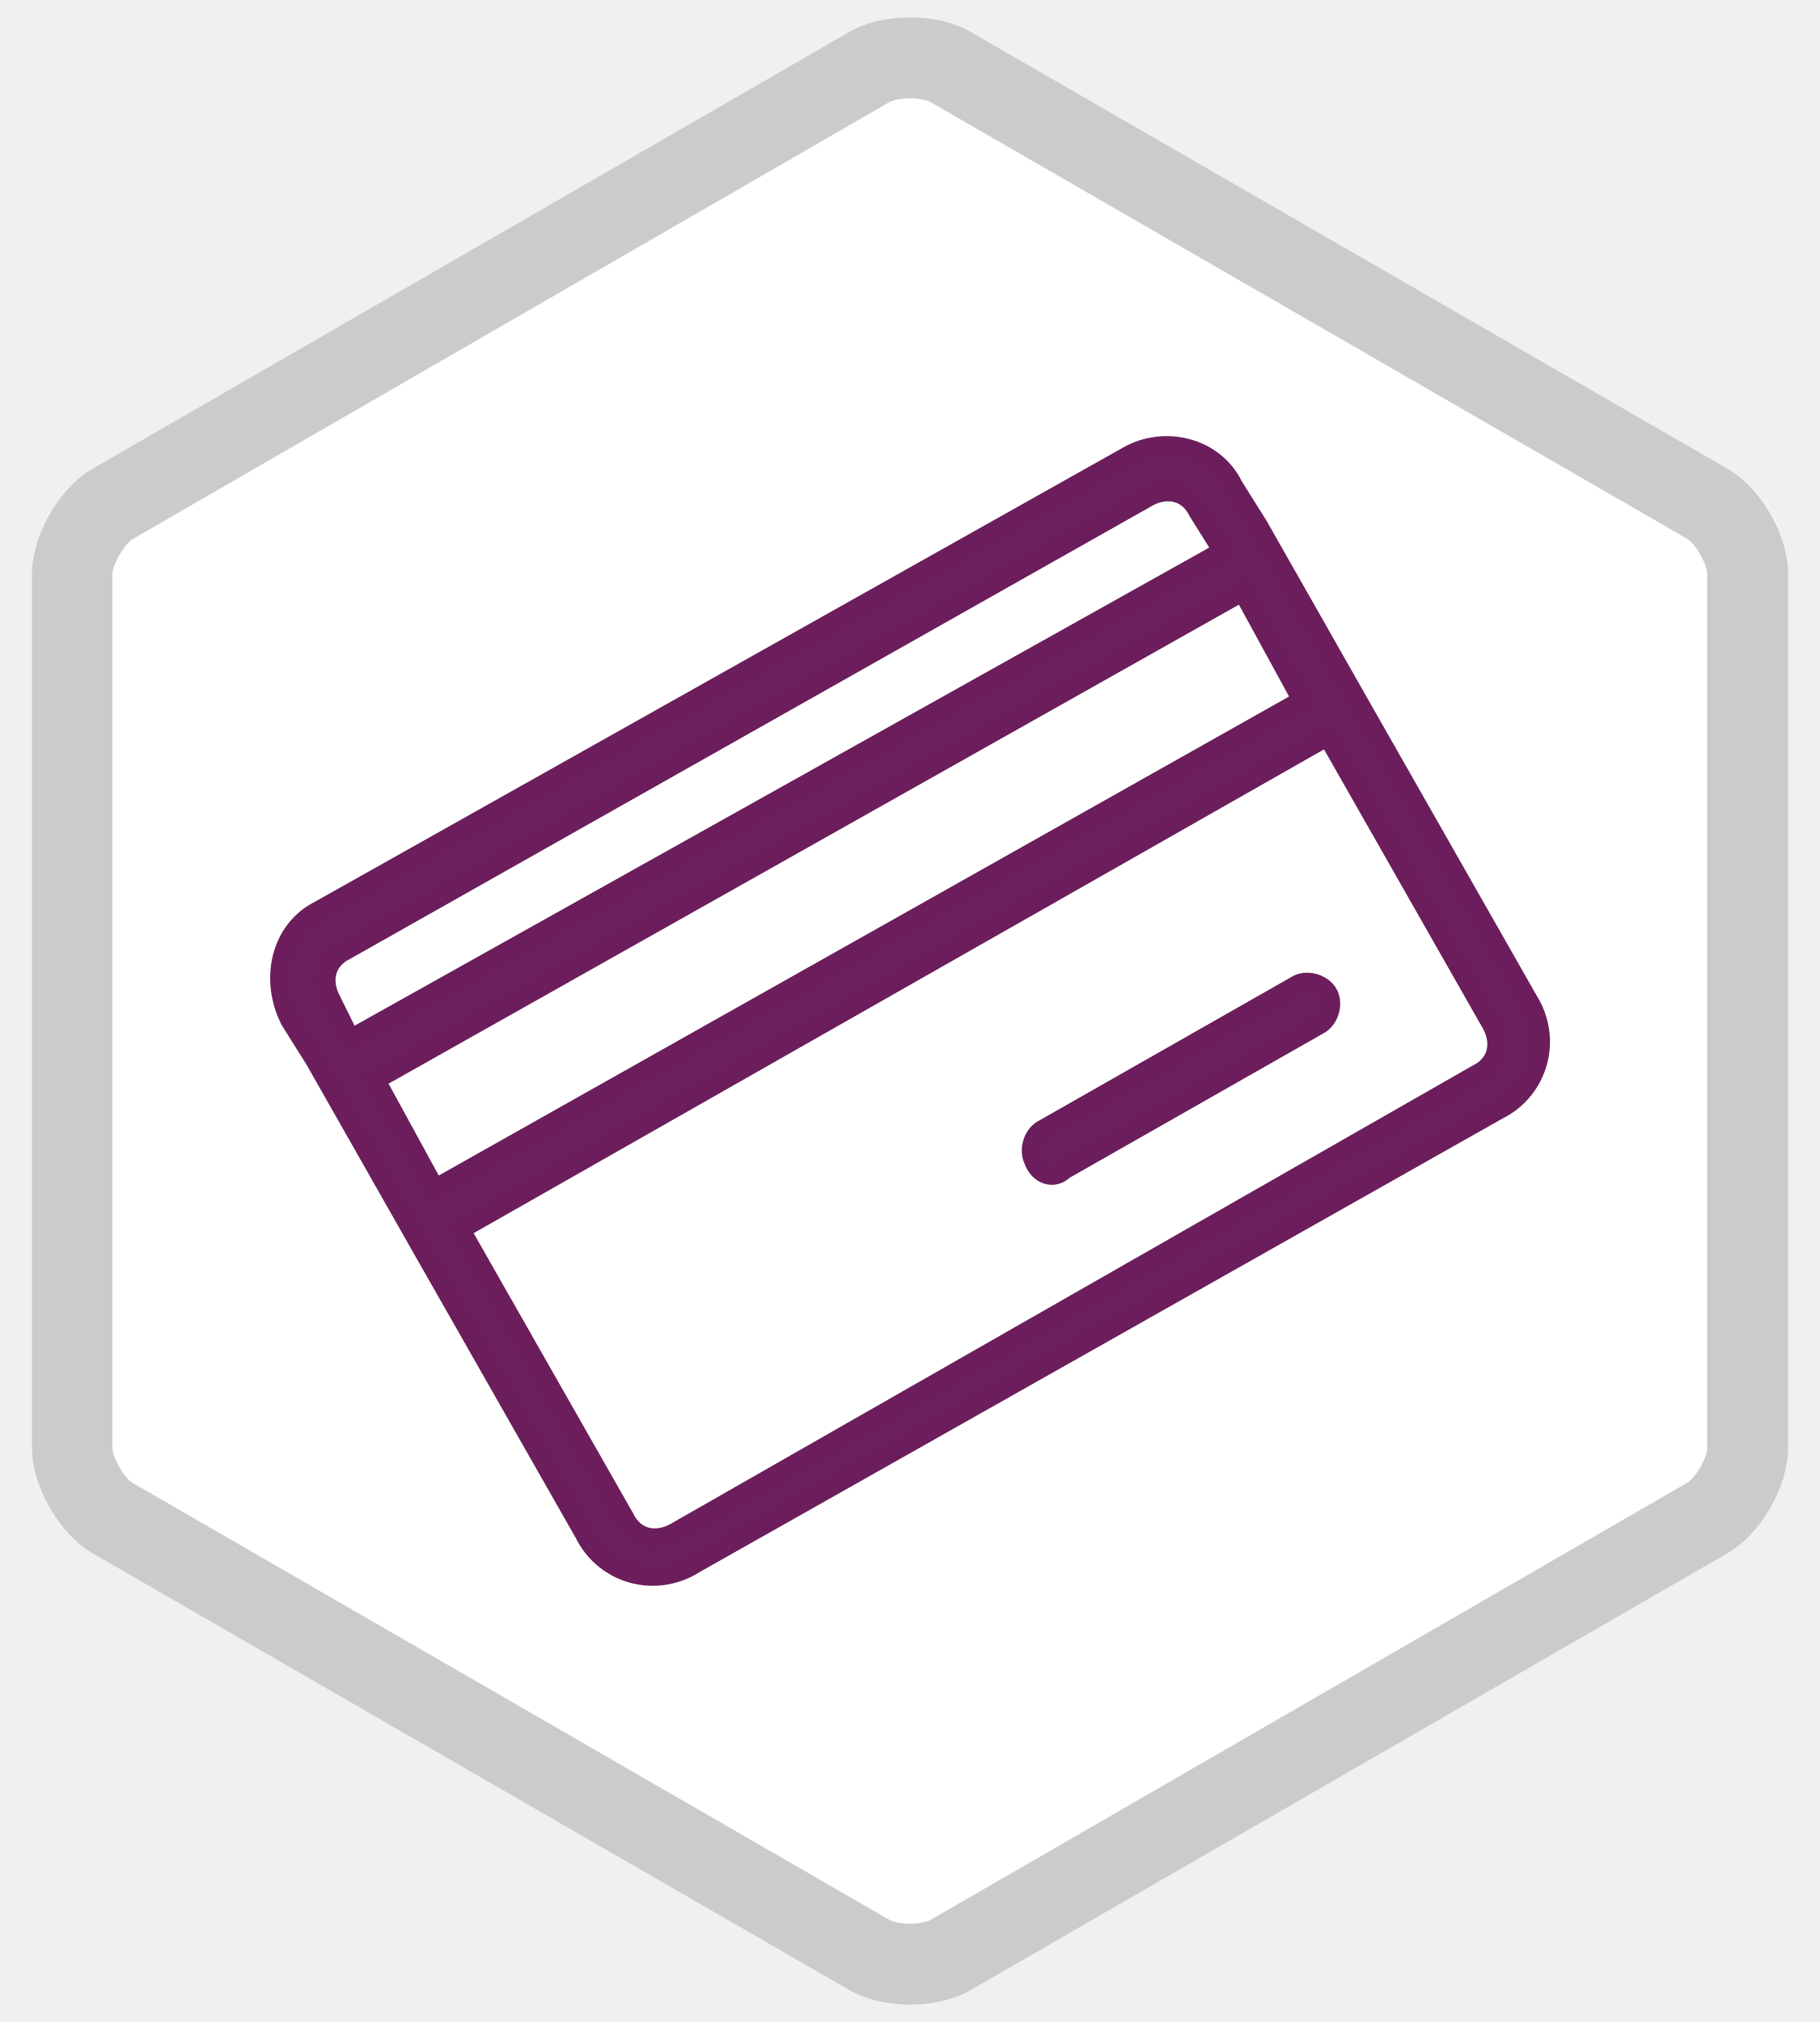
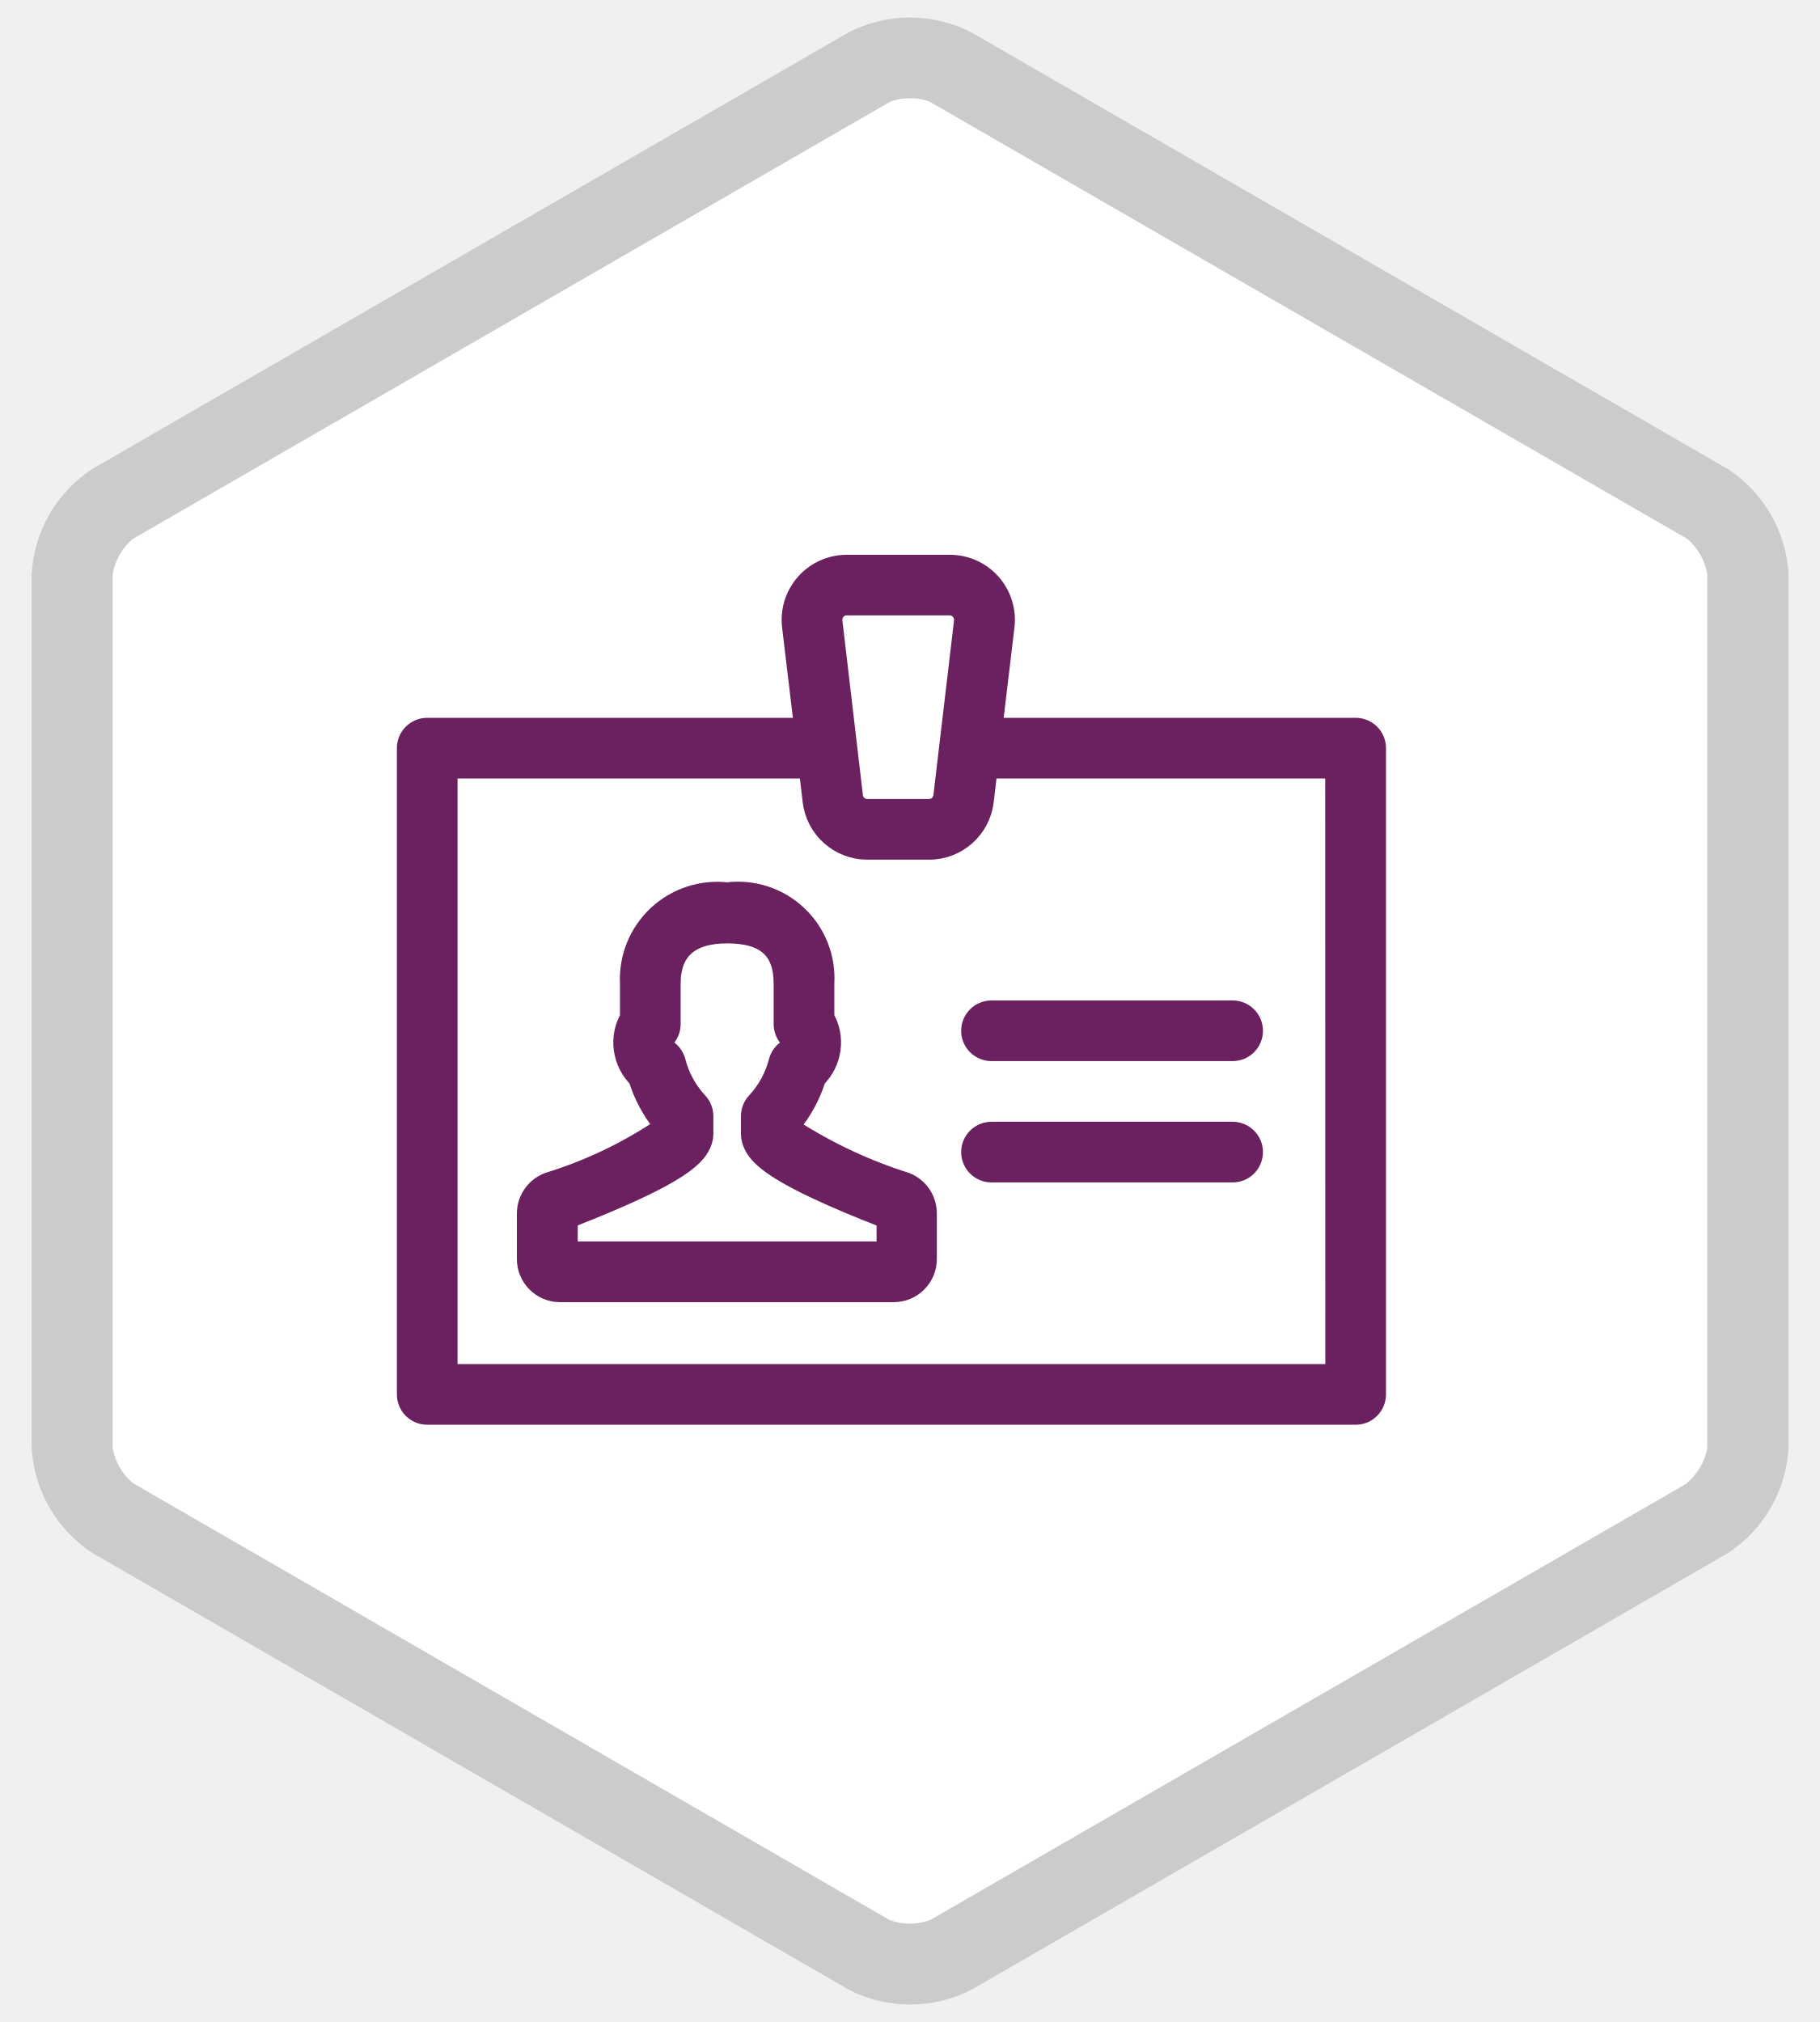
- <svg xmlns="http://www.w3.org/2000/svg" version="1.1" class="icons icon-cc" id="icon-cc" x="0px" y="0px" viewBox="0 0 45 50" xml:space="preserve" enable-background="new 0 0 45 50">
-   <path d="M22.5 48.42c-0.29 0-0.48-0.07-0.52-0.09L2.56 37.12c-0.21-0.12-0.52-0.66-0.52-0.91V13.79c0-0.25 0.31-0.78 0.52-0.91L21.98 1.67c0.04-0.02 0.23-0.09 0.52-0.09 0.29 0 0.48 0.07 0.52 0.09l19.42 11.21c0.21 0.12 0.52 0.66 0.52 0.9v22.42c0 0.25-0.31 0.78-0.52 0.91L23.02 48.33C22.98 48.35 22.79 48.42 22.5 48.42" fill="#FFF" />
-   <path d="M42.71 11.59L24 0.79c-0.41-0.24-0.96-0.36-1.5-0.36S21.41 0.55 21 0.79L2.29 11.59c-0.83 0.48-1.5 1.65-1.5 2.61v21.6c0 0.96 0.68 2.13 1.5 2.61L21 49.21c0.41 0.24 0.96 0.36 1.5 0.36s1.09-0.12 1.5-0.36l18.71-10.8c0.83-0.48 1.5-1.65 1.5-2.61V14.2C44.22 13.24 43.54 12.07 42.71 11.59M41.71 36.67L23 47.48c-0.04 0.02-0.22 0.09-0.5 0.09 -0.28 0-0.46-0.07-0.5-0.09L3.28 36.67c-0.21-0.12-0.5-0.63-0.5-0.87v-3.74h0v-2.02h0V14.2c0-0.24 0.3-0.75 0.5-0.87L22 2.52c0.04-0.02 0.22-0.09 0.5-0.09 0.28 0 0.46 0.07 0.5 0.09l18.71 10.8c0.21 0.12 0.5 0.63 0.5 0.87V30h0v2.02h0v3.78C42.22 36.04 41.92 36.55 41.71 36.67" fill="#CBCBCB" />
-   <path d="M26.3 28.92l6.29-3.58c0.25-0.12 0.37-0.49 0.25-0.74 -0.12-0.25-0.49-0.37-0.74-0.25l-6.29 3.58c-0.25 0.12-0.37 0.49-0.25 0.74C25.68 29.04 26.05 29.17 26.3 28.92z" style="fill:#6B1F5C;stroke-miterlimit:10;stroke-width:0.5;stroke:#6B1E5B" />
-   <path d="M27.9 11.28L7.92 22.51C6.93 23 6.68 24.23 7.18 25.22l0.62 0.99 2.59 4.56 4.07 7.15c0.49 0.99 1.73 1.36 2.71 0.74l19.86-11.22c0.99-0.49 1.36-1.73 0.74-2.71l-4.07-7.15 -2.59-4.56 -0.62-0.99C30 11.03 28.76 10.79 27.9 11.28zM9.27 26.7l21.46-12.09 1.48 2.71L10.75 29.41 9.27 26.7zM36.9 25.34c0.25 0.49 0.12 0.99-0.37 1.23L16.67 37.92c-0.49 0.25-0.99 0.12-1.23-0.37l-4.07-7.15 21.46-12.21L36.9 25.34zM8.66 25.71l-0.49-0.99c-0.25-0.49-0.12-0.99 0.37-1.23l19.86-11.22c0.49-0.25 0.99-0.12 1.23 0.37l0.62 0.99L8.66 25.71z" style="fill:#6B1F5C;stroke-miterlimit:10;stroke-width:0.5;stroke:#6B1E5B" />
+ <svg xmlns="http://www.w3.org/2000/svg" viewBox="0 0 45 50" class="icons">
+   <path d="M22.5,48.422a1.226,1.226,0,0,1-.522-.094L2.556,37.115a1.505,1.505,0,0,1-.521-.905V13.789a1.509,1.509,0,0,1,.523-.906L21.978,1.672a1.226,1.226,0,0,1,.522-.094,1.248,1.248,0,0,1,.524.094l19.42,11.213a1.506,1.506,0,0,1,.521.9V36.21a1.509,1.509,0,0,1-.523.907L23.022,48.328a1.226,1.226,0,0,1-.522.094" fill="#fff" />
+   <path d="M42.713,11.593,24,.791A3.328,3.328,0,0,0,21,.791l-18.71,10.8A3.333,3.333,0,0,0,.782,14.2V35.8a3.333,3.333,0,0,0,1.5,2.6L21,49.209a3.328,3.328,0,0,0,3.007,0l18.71-10.8a3.329,3.329,0,0,0,1.505-2.6V14.2a3.329,3.329,0,0,0-1.505-2.605m-1,25.082L23,47.478a1.443,1.443,0,0,1-1.006,0L3.285,36.674a1.456,1.456,0,0,1-.5-.873V32.063h0V30.041h0V14.2a1.461,1.461,0,0,1,.5-.874L22,2.521a1.212,1.212,0,0,1,.5-.089,1.187,1.187,0,0,1,.5.09l18.713,10.8a1.463,1.463,0,0,1,.5.873V30h0v2.022h0V35.8a1.454,1.454,0,0,1-.505.874" fill="#cbcbcb" />
+   <path d="M33.519,18H24.534l.3-2.509a1.36,1.36,0,0,0-.331-1.064h0a1.358,1.358,0,0,0-1.015-.458H20.934a1.359,1.359,0,0,0-1.348,1.521l.3,2.51H10.563a.5.5,0,0,0-.5.5V34.481a.5.5,0,0,0,.5.5H33.519a.5.5,0,0,0,.5-.5V18.5A.5.5,0,0,0,33.519,18ZM20.667,15.088a.356.356,0,0,1,.266-.121h2.549a.356.356,0,0,1,.266.121.368.368,0,0,1,.089.284l-.51,4.318a.358.358,0,0,1-.354.318H21.441a.358.358,0,0,1-.354-.318l-.507-4.318A.365.365,0,0,1,20.667,15.088ZM33.019,33.981H11.063V19H20l.095.808a1.359,1.359,0,0,0,1.347,1.2h1.532a1.358,1.358,0,0,0,1.347-1.2L24.416,19h8.6Z" fill="#6b205f" stroke="#6b205f" stroke-miterlimit="10" stroke-width="0.5" />
+   <path d="M22.4,29.243a11.722,11.722,0,0,1-2.83-1.33v-.127a3.37,3.37,0,0,0,.605-1.128,1.235,1.235,0,0,0,.358-.709,1.215,1.215,0,0,0-.154-.784v-.85a2.136,2.136,0,0,0-2.4-2.246,2.157,2.157,0,0,0-2.4,2.246v.851a1.217,1.217,0,0,0-.153.783,1.234,1.234,0,0,0,.357.709,3.383,3.383,0,0,0,.6,1.129v.107a10.655,10.655,0,0,1-2.83,1.35.823.823,0,0,0-.523.765v1.122a.817.817,0,0,0,.814.819H22.1a.817.817,0,0,0,.814-.819V30.009A.823.823,0,0,0,22.4,29.243Zm-.477,1.706H14.035v-.818c2.861-1.114,3.216-1.569,3.331-1.939a.5.5,0,0,0,.022-.148V27.6a.5.5,0,0,0-.143-.35,2.33,2.33,0,0,1-.545-1.008.5.5,0,0,0-.193-.274.222.222,0,0,1-.091-.152.228.228,0,0,1,.051-.177.5.5,0,0,0,.112-.315v-1c0-.827.47-1.246,1.4-1.246.953,0,1.4.4,1.4,1.246v1a.5.5,0,0,0,.112.315.222.222,0,0,1,.051.178.224.224,0,0,1-.09.151.5.5,0,0,0-.194.274,2.341,2.341,0,0,1-.545,1.008.5.5,0,0,0-.143.35v.448a.5.5,0,0,0,.023.149c.116.37.47.824,3.331,1.938Z" fill="#6b205f" stroke="#6b205f" stroke-miterlimit="10" stroke-width="0.5" />
+   <path d="M30.477,27.989H24.515a.5.5,0,0,0,0,1h5.962a.5.5,0,0,0,0-1Z" fill="#6b205f" stroke="#6b205f" stroke-miterlimit="10" stroke-width="0.5" />
+   <path d="M24.015,25.489a.5.5,0,0,0,.5.5h5.962a.5.5,0,0,0,0-1H24.515A.5.5,0,0,0,24.015,25.489Z" fill="#6b205f" stroke="#6b205f" stroke-miterlimit="10" stroke-width="0.5" />
</svg>
